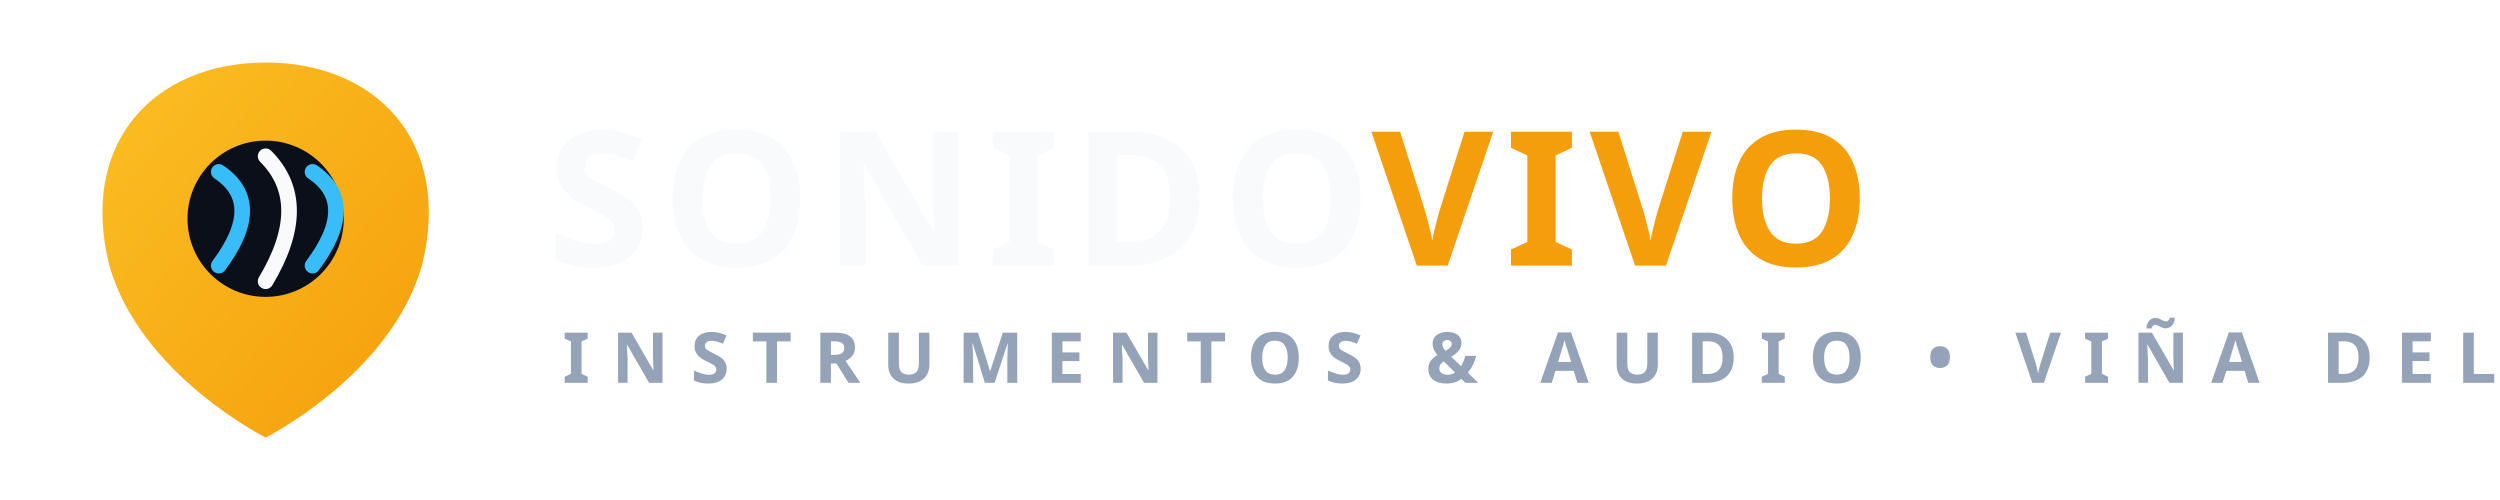
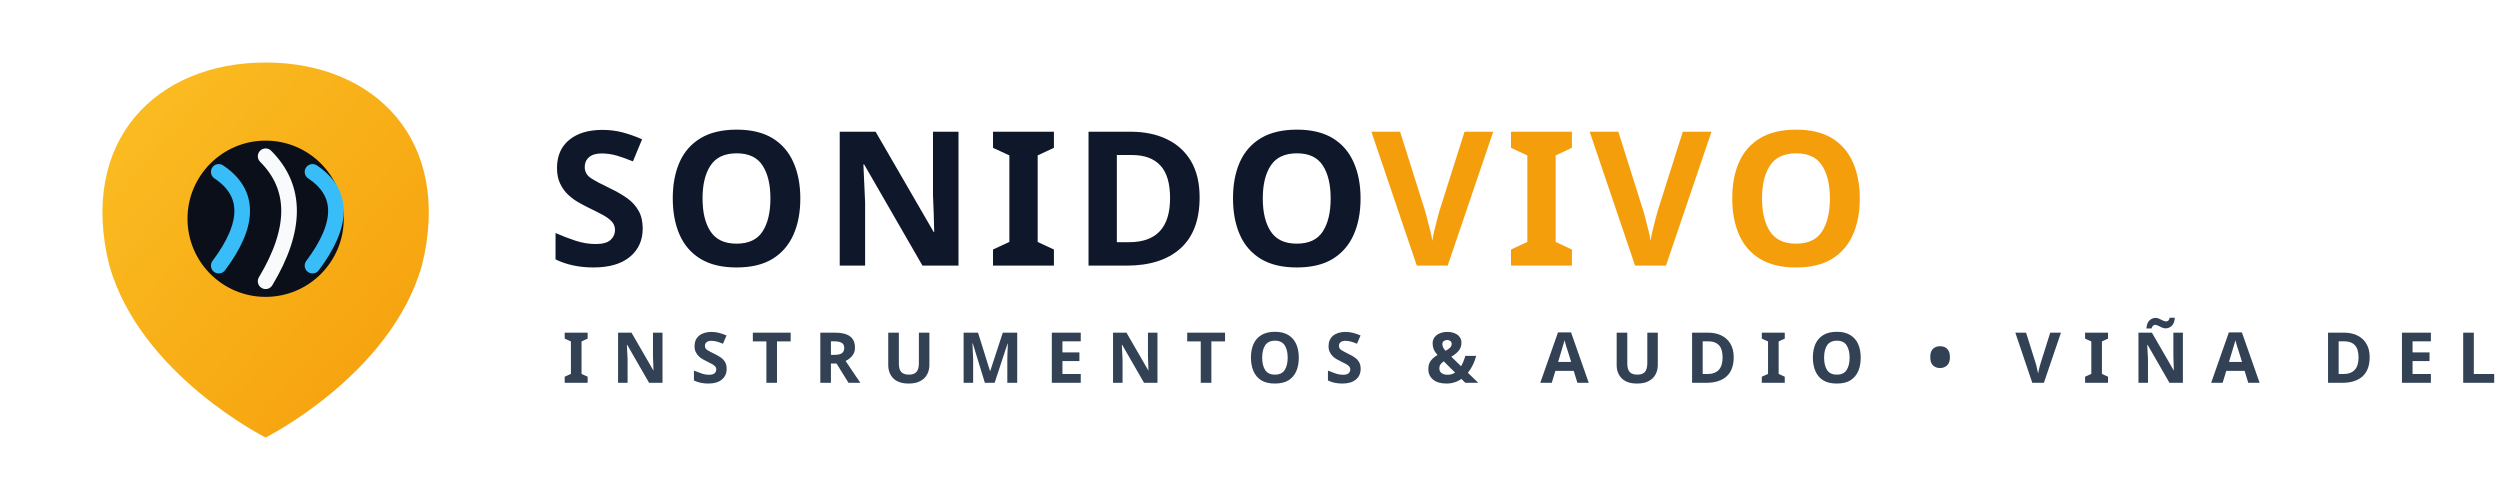
<svg xmlns="http://www.w3.org/2000/svg" viewBox="0 0 320 64" width="320" height="64" fill="none">
  <defs>
    <linearGradient id="amberGrad" x1="0%" y1="0%" x2="100%" y2="100%">
      <stop offset="0%" stop-color="#fbbf24" />
      <stop offset="100%" stop-color="#f59e0b" />
    </linearGradient>
    <linearGradient id="cyanGrad" x1="0%" y1="0%" x2="100%" y2="100%">
      <stop offset="0%" stop-color="#38bdf8" />
      <stop offset="100%" stop-color="#0284c7" />
    </linearGradient>
  </defs>
  <g transform="translate(8, 6)">
    <path d="M 26 2 C 40 2, 50 12, 46 28 C 42 42, 26 50, 26 50 C 26 50, 10 42, 6 28 C 2 12, 12 2, 26 2 Z" fill="url(#amberGrad)" />
    <circle cx="26" cy="22" r="10" fill="#0b0f19" />
    <path d="M 20 16 Q 26 20 20 28" stroke="#38bdf8" stroke-width="2" stroke-linecap="round" fill="none" />
    <path d="M 26 14 Q 32 20 26 30" stroke="#f8fafc" stroke-width="2" stroke-linecap="round" fill="none" />
    <path d="M 32 16 Q 38 20 32 28" stroke="#38bdf8" stroke-width="2" stroke-linecap="round" fill="none" />
  </g>
-   <text x="70" y="34" font-family="'Segoe UI', system-ui, -apple-system, sans-serif" font-size="24" font-weight="900" letter-spacing="1.5" fill="#f8fafc">
+   <text x="70" y="34" font-family="'Segoe UI', system-ui, -apple-system, sans-serif" font-size="24" font-weight="900" letter-spacing="1.5" fill="#0f172a">
    SONIDO<tspan fill="#f59e0b">VIVO</tspan>
  </text>
-   <text x="72" y="49" font-family="'Segoe UI', system-ui, -apple-system, sans-serif" font-size="9" font-weight="600" letter-spacing="2.8" fill="#94a3b8">
+   <text x="72" y="49" font-family="'Segoe UI', system-ui, -apple-system, sans-serif" font-size="9" font-weight="600" letter-spacing="2.8" fill="#334155">
    INSTRUMENTOS &amp; AUDIO • VIÑA DEL MAR
  </text>
</svg>
